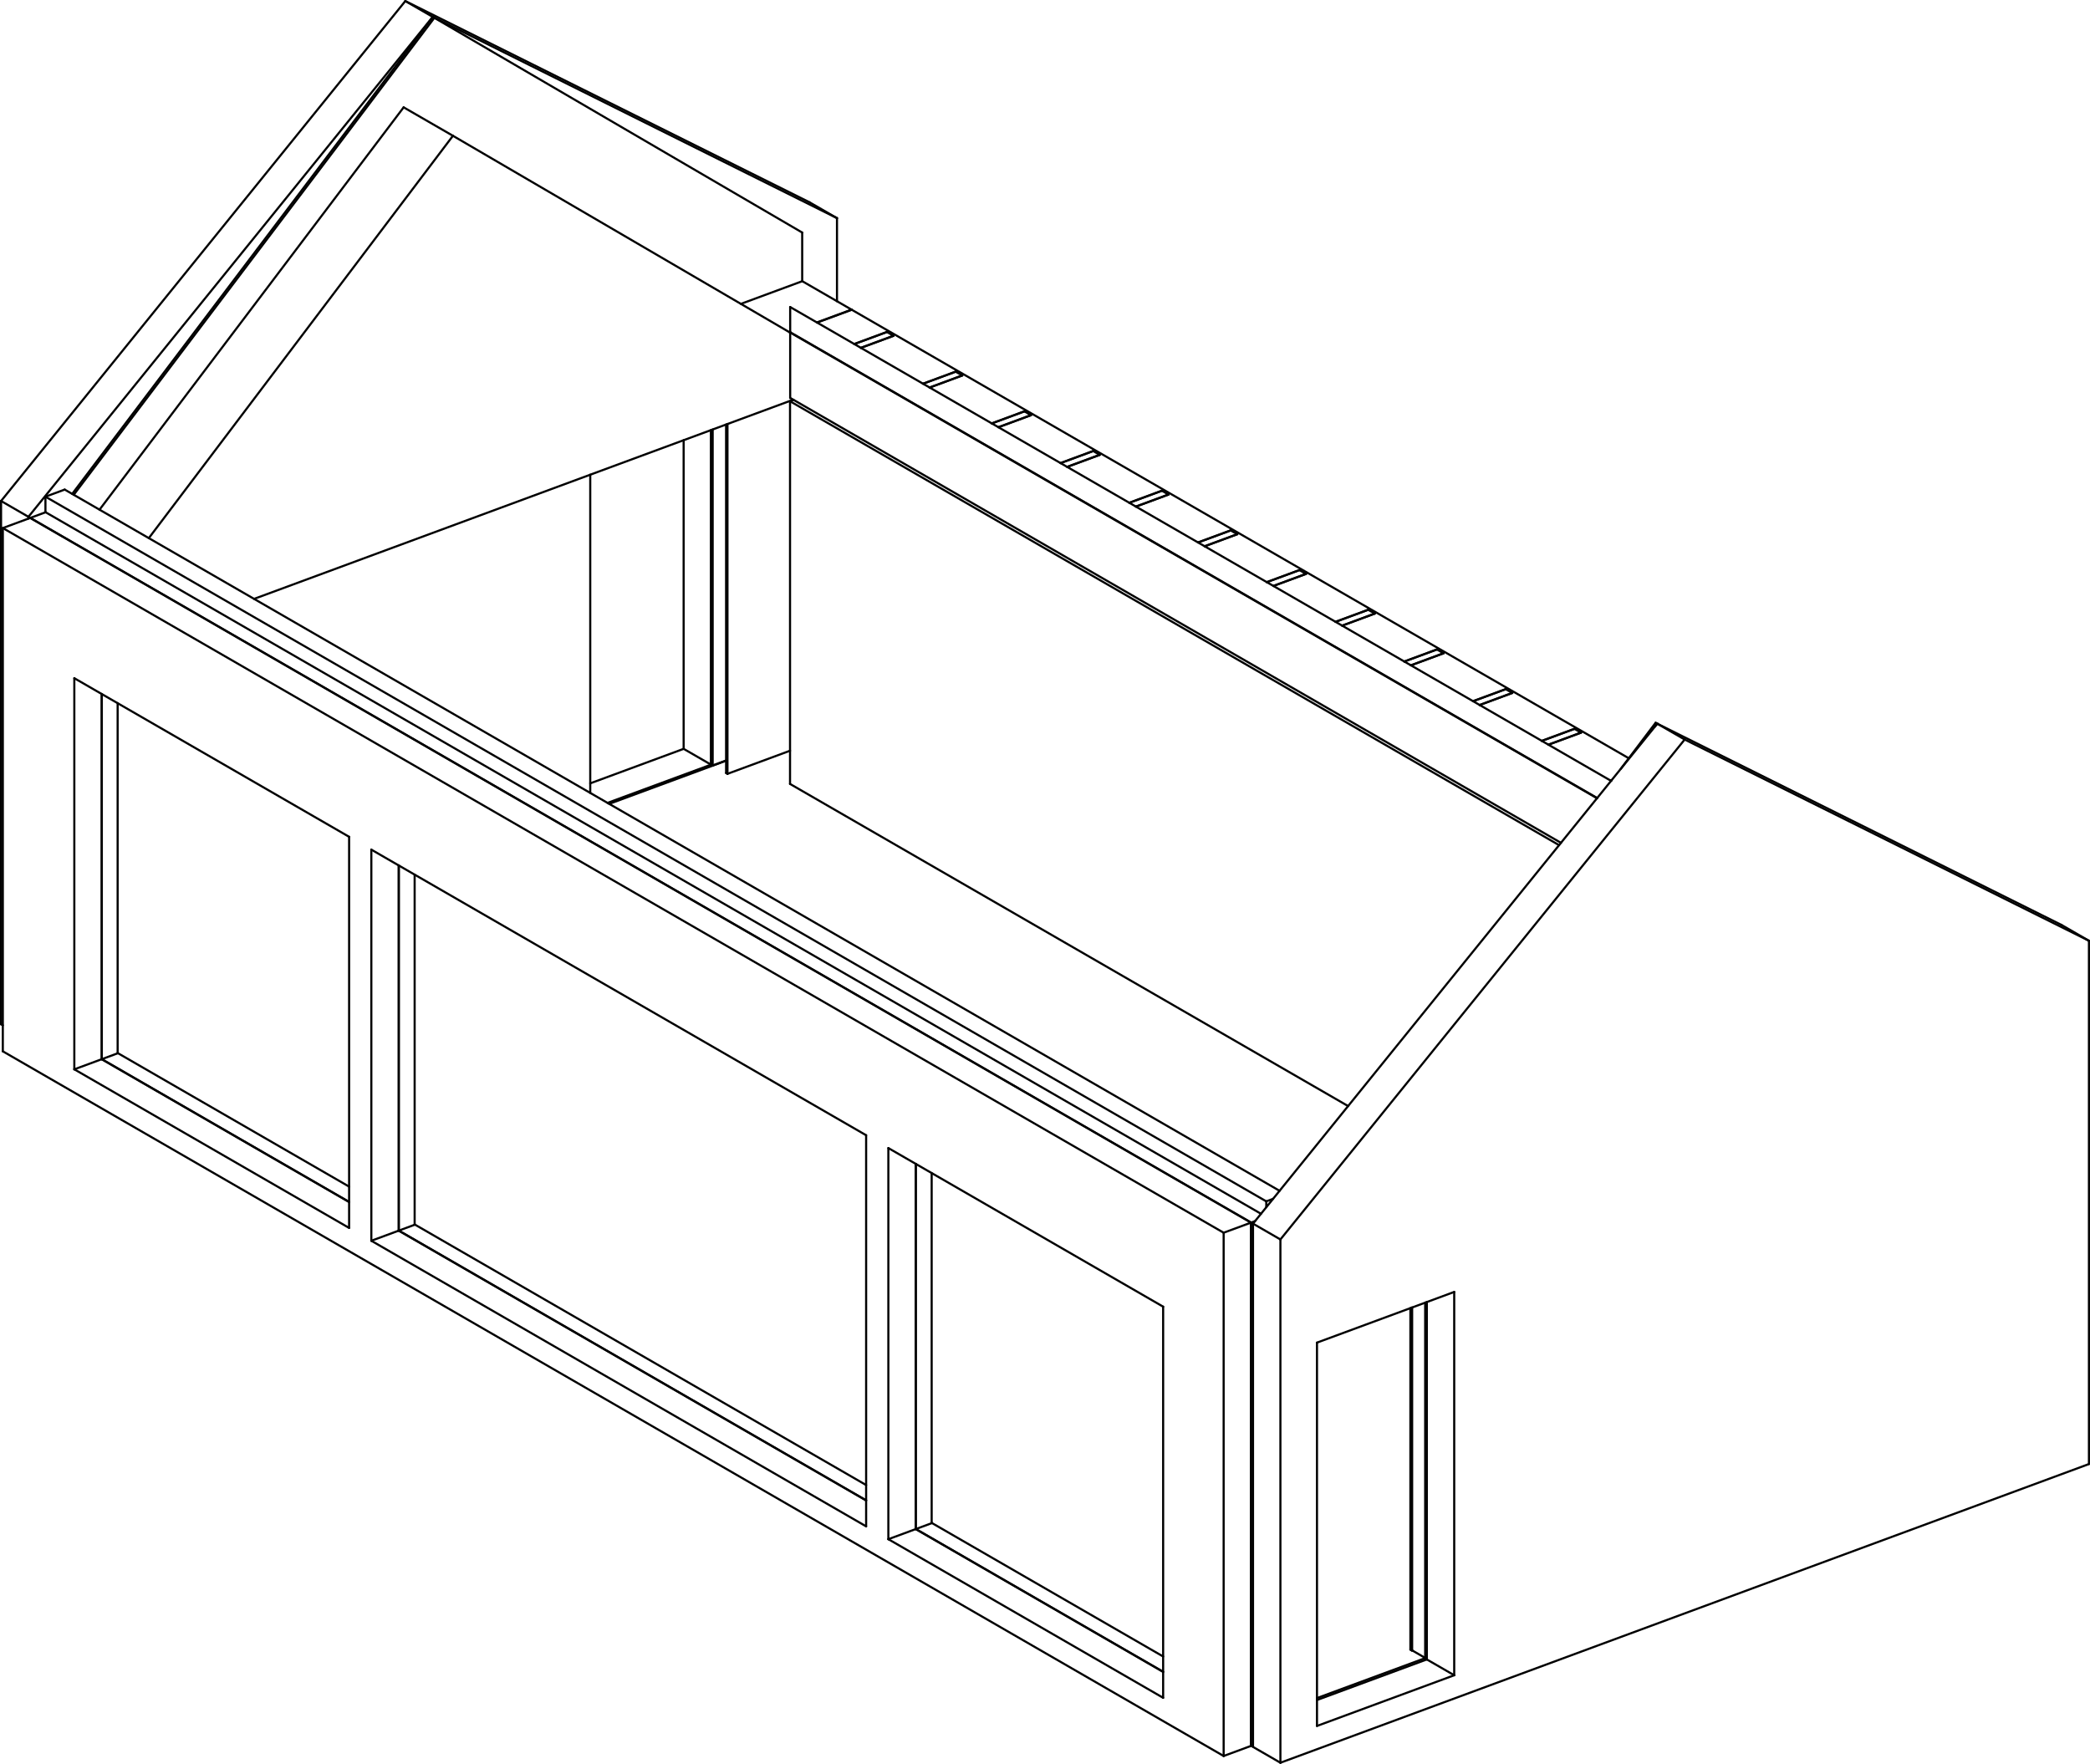
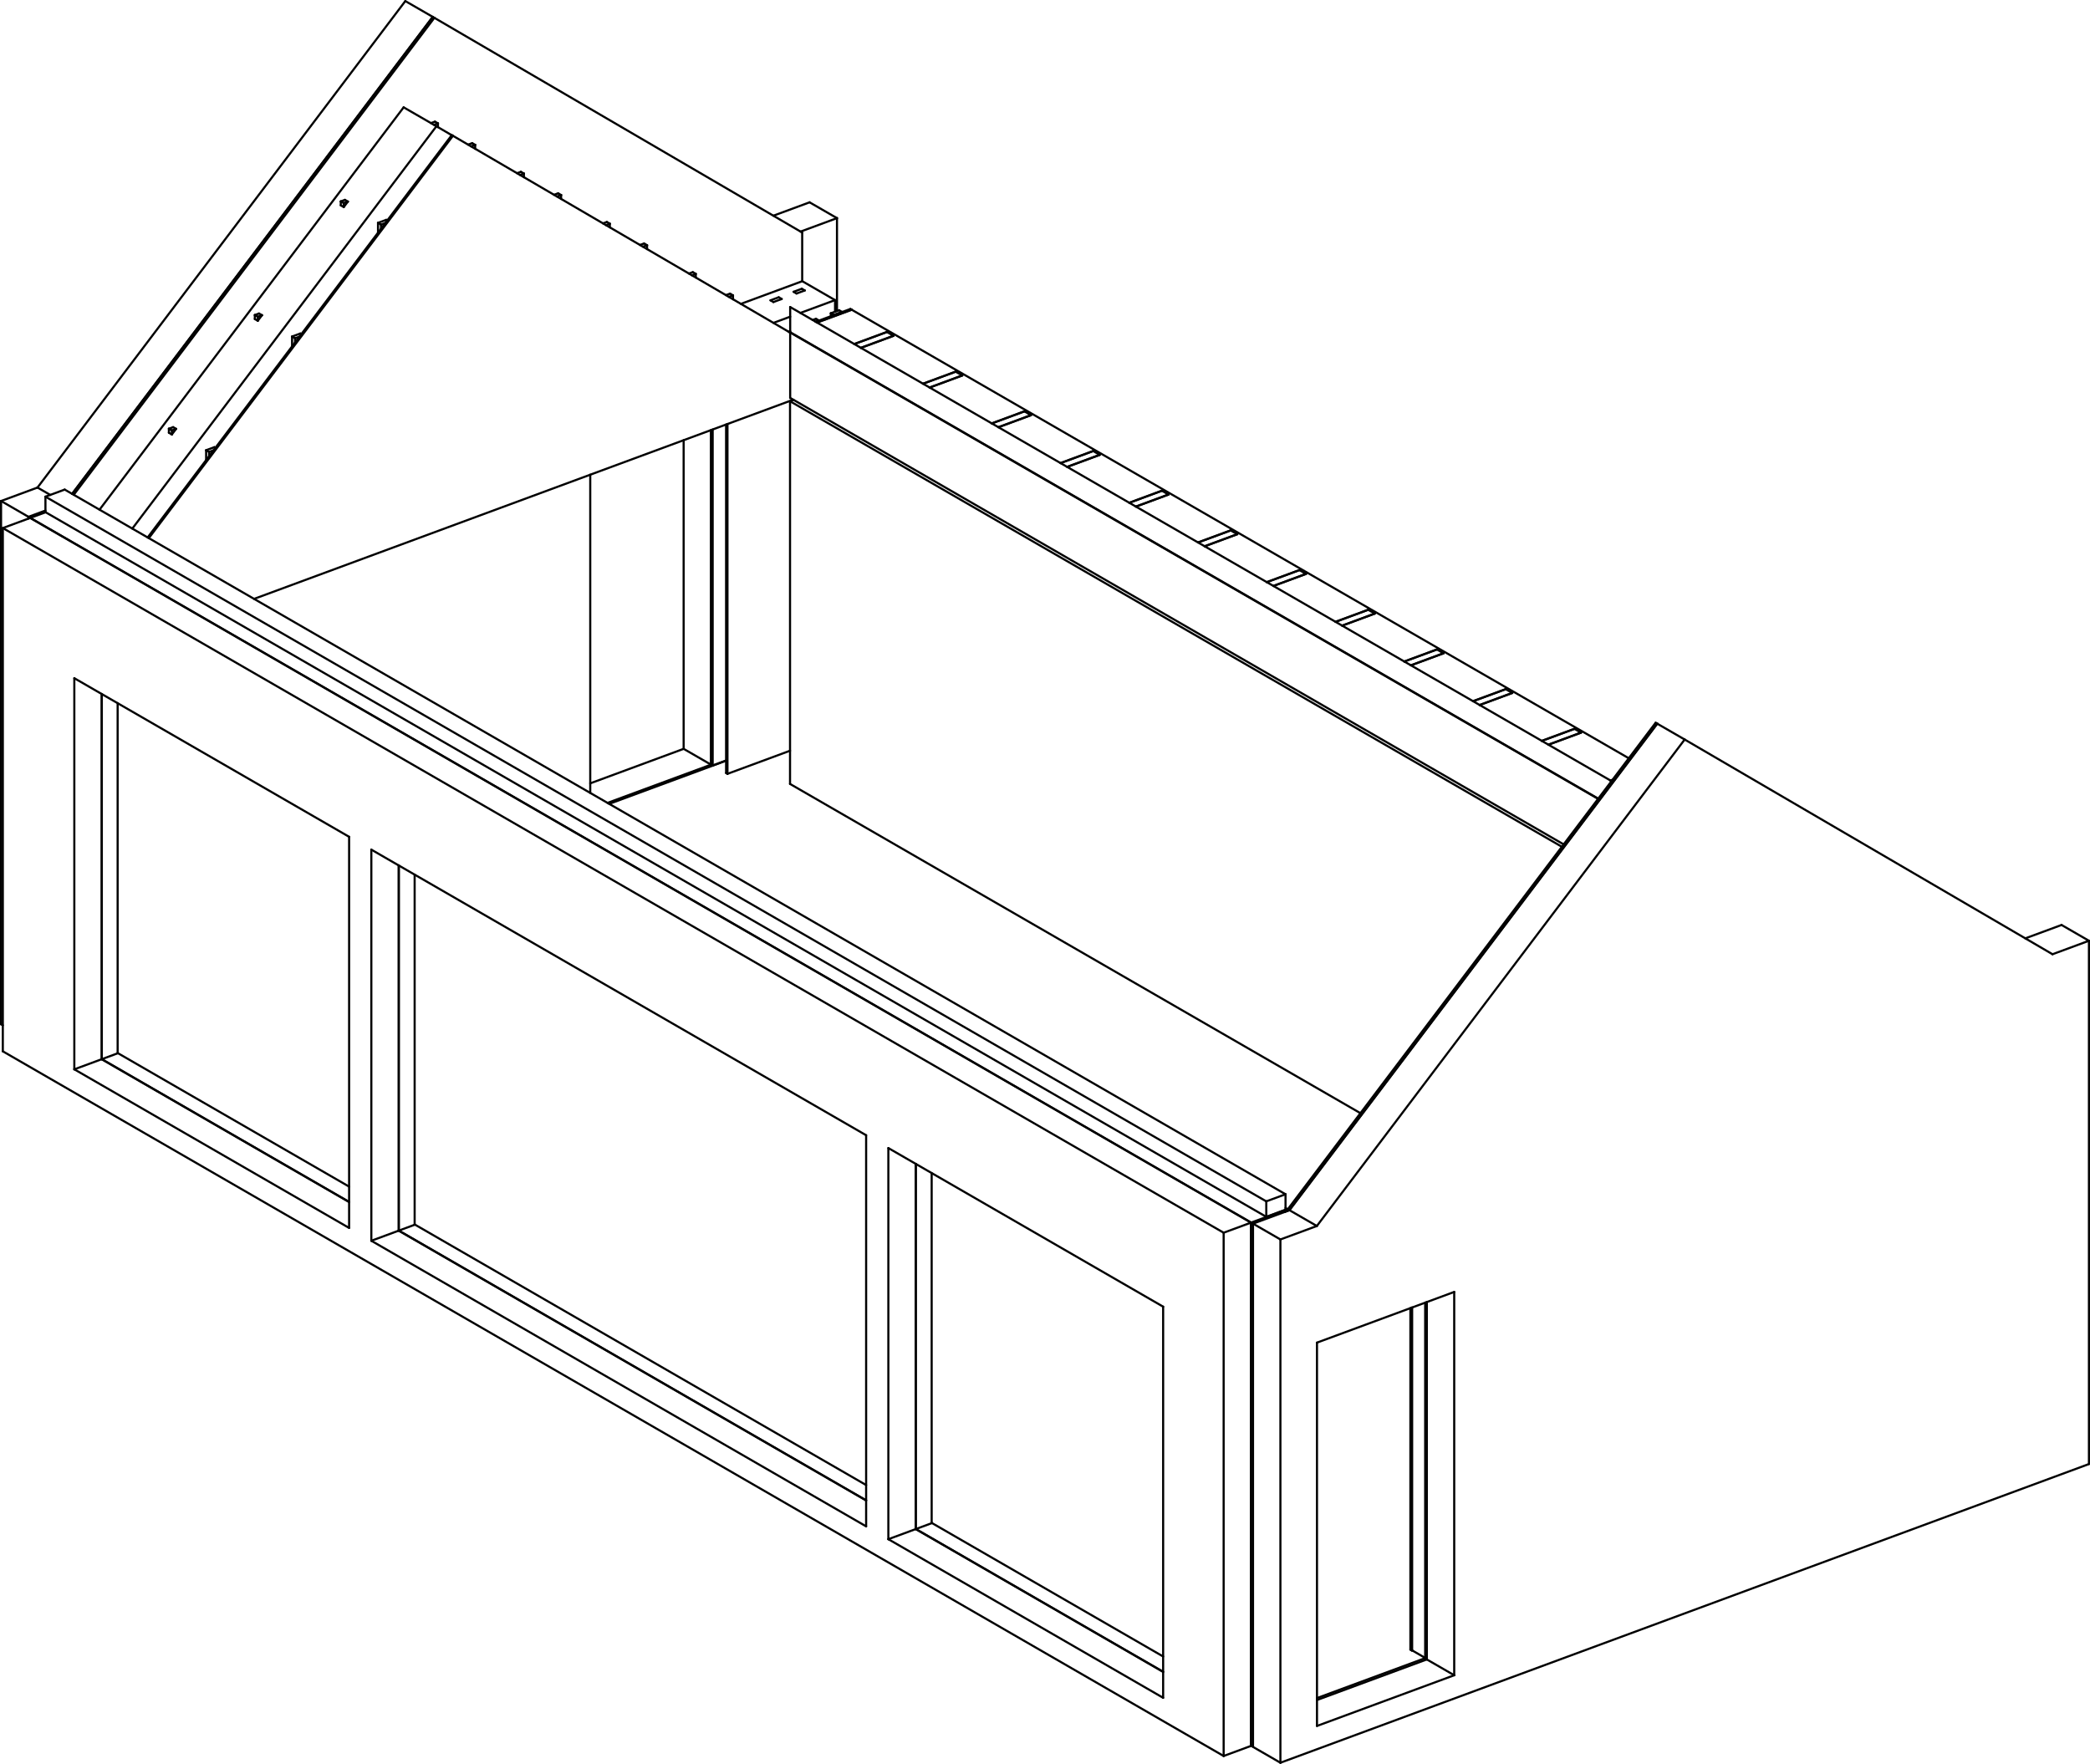
<svg xmlns="http://www.w3.org/2000/svg" width="11868.712mm" height="10015.952mm" viewBox="-5856.269 -4612.79 11868.712 10015.952" version="1.1">
  <g transform="scale(1,-1)" stroke-linecap="round">
    <g fill="none" stroke="rgb(0,0,0)" stroke-width="12.0" id="visible">
      <line x1="1622.645" y1="-5030.086" x2="2237.033" y2="-4803.128" />
      <line x1="-2396.643" y1="47.831" x2="-1732.904" y2="293.019" />
      <line x1="1092.592" y1="-5358.942" x2="1092.592" y2="-2387.471" />
      <line x1="1092.592" y1="-2387.471" x2="-5840.274" y2="1614.154" />
      <line x1="1092.592" y1="-5358.942" x2="-5840.274" y2="-1357.317" />
      <line x1="-5840.274" y1="-1357.317" x2="-5840.274" y2="1614.154" />
      <line x1="-5434.222" y1="-1459.525" x2="-3873.734" y2="-2360.233" />
      <line x1="-5434.222" y1="-1459.525" x2="-5434.222" y2="761.539" />
      <line x1="-5434.222" y1="761.539" x2="-3873.734" y2="-139.169" />
      <line x1="-3873.734" y1="-2360.233" x2="-3873.734" y2="-139.169" />
      <line x1="-3747.546" y1="-2433.069" x2="-937.667" y2="-4054.92" />
      <line x1="-3747.546" y1="-2433.069" x2="-3747.546" y2="-212.004" />
      <line x1="-937.667" y1="-4054.92" x2="-937.667" y2="-1833.856" />
      <line x1="-3747.546" y1="-212.004" x2="-937.667" y2="-1833.856" />
      <line x1="-811.479" y1="-4127.756" x2="749.009" y2="-5028.464" />
      <line x1="-811.479" y1="-4127.756" x2="-811.479" y2="-1906.692" />
      <line x1="749.009" y1="-5028.464" x2="749.009" y2="-2807.4" />
      <line x1="-811.479" y1="-1906.692" x2="749.009" y2="-2807.4" />
      <line x1="1092.592" y1="-5358.942" x2="1247.985" y2="-5301.539" />
      <line x1="1247.985" y1="-5301.539" x2="1247.985" y2="-2330.068" />
      <line x1="1092.592" y1="-2387.471" x2="1247.985" y2="-2330.068" />
      <line x1="-5840.274" y1="1614.154" x2="-5684.881" y2="1671.557" />
      <line x1="1247.985" y1="-2330.068" x2="-5684.881" y2="1671.557" />
      <line x1="-5434.222" y1="-1459.525" x2="-5278.829" y2="-1402.122" />
      <line x1="-5278.829" y1="-1402.122" x2="-3873.734" y2="-2213.138" />
      <line x1="-5278.829" y1="-1402.122" x2="-5278.829" y2="671.847" />
      <line x1="-3747.546" y1="-2433.069" x2="-3592.153" y2="-2375.666" />
      <line x1="-3592.153" y1="-2375.666" x2="-937.667" y2="-3907.825" />
      <line x1="-3592.153" y1="-2375.666" x2="-3592.153" y2="-301.697" />
      <line x1="-811.479" y1="-4127.756" x2="-656.086" y2="-4070.353" />
      <line x1="-656.086" y1="-4070.353" x2="749.009" y2="-4881.369" />
      <line x1="-656.086" y1="-4070.353" x2="-656.086" y2="-1996.384" />
      <line x1="1248.765" y1="-5301.251" x2="1248.765" y2="-2329.779" />
      <line x1="1248.765" y1="-2329.779" x2="-5684.1" y2="1671.846" />
      <line x1="1248.765" y1="-5301.251" x2="1247.985" y2="-5300.8" />
      <line x1="-5684.1" y1="1671.107" x2="-5684.1" y2="1671.846" />
      <line x1="-5278.048" y1="-1401.833" x2="-3873.734" y2="-2212.399" />
      <line x1="-5278.048" y1="-1401.833" x2="-5278.048" y2="671.396" />
      <line x1="-3591.372" y1="-2375.377" x2="-937.667" y2="-3907.086" />
      <line x1="-3591.372" y1="-2375.377" x2="-3591.372" y2="-302.147" />
      <line x1="-655.305" y1="-4070.064" x2="749.009" y2="-4880.629" />
      <line x1="-655.305" y1="-4070.064" x2="-655.305" y2="-1996.834" />
      <line x1="1248.765" y1="-5301.251" x2="1259.385" y2="-5297.328" />
-       <line x1="1248.765" y1="-2329.779" x2="1270.977" y2="-2321.574" />
+       <line x1="1443.202" y1="-2268.006" x2="1443.202" y2="-2257.953" />
+       <line x1="1248.765" y1="-2329.779" x2="1443.202" y2="-2257.953" />
      <line x1="-5684.1" y1="1671.846" x2="-5597.268" y2="1703.922" />
+       <line x1="1443.202" y1="-2257.953" x2="1442.265" y2="-2257.412" />
      <line x1="-5278.048" y1="-1401.833" x2="-5186.374" y2="-1367.969" />
      <line x1="-3591.372" y1="-2375.377" x2="-3499.698" y2="-2341.512" />
      <line x1="-655.305" y1="-4070.064" x2="-563.631" y2="-4036.199" />
-       <line x1="1334.661" y1="-2242.82" x2="1334.661" y2="-2209.348" />
+       <line x1="1443.983" y1="-2267.718" x2="1443.983" y2="-2257.665" />
+       <line x1="1443.983" y1="-2257.665" x2="1443.046" y2="-2257.124" />
+       <line x1="1455.696" y1="-2263.391" x2="1455.696" y2="-2253.338" />
+       <line x1="1443.983" y1="-2257.665" x2="1455.696" y2="-2253.338" />
+       <line x1="1455.696" y1="-2253.338" x2="1443.983" y2="-2246.577" />
+       <line x1="1334.661" y1="-2297.162" x2="1334.661" y2="-2209.348" />
      <line x1="1334.661" y1="-2209.348" x2="-5598.205" y2="1792.277" />
      <line x1="-5598.205" y1="1704.463" x2="-5598.205" y2="1792.277" />
-       <line x1="1304.701" y1="-2279.869" x2="-5598.205" y2="1704.463" />
-       <line x1="1410.167" y1="-2149.446" x2="-5488.883" y2="1832.661" />
-       <line x1="1334.661" y1="-2209.348" x2="1373.256" y2="-2195.091" />
+       <line x1="1334.661" y1="-2297.162" x2="-5598.205" y2="1704.463" />
+       <line x1="1443.983" y1="-2256.778" x2="1443.983" y2="-2168.964" />
+       <line x1="1443.983" y1="-2168.964" x2="-5488.883" y2="1832.661" />
+       <line x1="1334.661" y1="-2297.162" x2="1443.983" y2="-2256.778" />
+       <line x1="1334.661" y1="-2209.348" x2="1443.983" y2="-2168.964" />
      <line x1="-5598.205" y1="1792.277" x2="-5488.883" y2="1832.661" />
      <line x1="1414.934" y1="-5397.163" x2="1259.385" y2="-5307.38" />
      <line x1="1414.934" y1="-5397.163" x2="6006.443" y2="-3701.033" />
      <line x1="1414.934" y1="-2425.691" x2="1259.385" y2="-2335.909" />
      <line x1="1414.934" y1="-2425.691" x2="1414.934" y2="-5397.163" />
      <line x1="1259.385" y1="-2335.909" x2="1259.385" y2="-5307.38" />
      <line x1="6006.443" y1="-729.562" x2="5850.894" y2="-639.78" />
      <line x1="6006.443" y1="-3701.033" x2="6006.443" y2="-729.562" />
-       <line x1="3710.689" y1="413.341" x2="1414.934" y2="-2425.691" />
-       <line x1="6006.443" y1="-729.562" x2="3710.689" y2="413.341" />
+       <line x1="1621.865" y1="-2349.25" x2="1414.934" y2="-2425.691" />
+       <line x1="6006.443" y1="-729.562" x2="5799.513" y2="-806.003" />
+       <line x1="3710.689" y1="413.341" x2="1621.865" y2="-2349.25" />
+       <line x1="5799.513" y1="-806.003" x2="3710.689" y2="413.341" />
      <line x1="2401.952" y1="-4900.389" x2="1622.645" y2="-5188.269" />
      <line x1="2401.952" y1="-4900.389" x2="2401.952" y2="-2723.675" />
      <line x1="2401.952" y1="-2723.675" x2="1622.645" y2="-3011.555" />
      <line x1="1622.645" y1="-5188.269" x2="1622.645" y2="-3011.555" />
-       <line x1="3555.14" y1="503.123" x2="1259.385" y2="-2335.909" />
-       <line x1="5850.894" y1="-639.78" x2="3555.14" y2="503.123" />
+       <line x1="1466.315" y1="-2259.468" x2="1259.385" y2="-2335.909" />
+       <line x1="5850.894" y1="-639.78" x2="5645.033" y2="-715.826" />
+       <line x1="3555.14" y1="503.123" x2="1466.315" y2="-2259.468" />
      <line x1="2246.403" y1="-4810.606" x2="1622.645" y2="-5041.026" />
      <line x1="2246.403" y1="-4810.606" x2="2246.403" y2="-2781.136" />
+       <line x1="1621.865" y1="-2349.25" x2="1466.315" y2="-2259.468" />
      <line x1="3710.689" y1="413.341" x2="3555.14" y2="503.123" />
      <line x1="2401.952" y1="-4900.389" x2="2246.403" y2="-4810.606" />
      <line x1="-5840.274" y1="-1209.483" x2="-5850.269" y2="-1203.714" />
      <line x1="-5694.72" y1="1677.975" x2="-5850.269" y2="1767.758" />
      <line x1="-5694.72" y1="1677.975" x2="-5694.72" y2="1667.923" />
      <line x1="-5850.269" y1="1767.758" x2="-5850.269" y2="-1203.714" />
      <line x1="-1103.211" y1="3374.105" x2="-1258.761" y2="3463.887" />
-       <line x1="-1103.211" y1="2902.245" x2="-1103.211" y2="3374.105" />
-       <line x1="-3398.966" y1="4517.007" x2="-5694.72" y2="1677.975" />
-       <line x1="-1103.211" y1="3374.105" x2="-3398.966" y2="4517.007" />
+       <line x1="-1103.211" y1="2846.659" x2="-1103.211" y2="3374.105" />
+       <line x1="-5598.205" y1="1713.629" x2="-5694.72" y2="1677.975" />
+       <line x1="-1103.211" y1="3374.105" x2="-1310.077" y2="3297.687" />
+       <line x1="-3398.966" y1="4517.007" x2="-5446.936" y2="1808.449" />
+       <line x1="-3398.343" y1="4516.644" x2="-3398.966" y2="4517.007" />
      <line x1="-1818.487" y1="270.57" x2="-2406.325" y2="53.42" />
      <line x1="-1818.487" y1="270.57" x2="-1818.487" y2="2170.538" />
-       <line x1="-3554.515" y1="4606.79" x2="-5850.269" y2="1767.758" />
-       <line x1="-1258.761" y1="3463.887" x2="-3554.515" y2="4606.79" />
+       <line x1="-5643.339" y1="1844.199" x2="-5850.269" y2="1767.758" />
+       <line x1="-1258.761" y1="3463.887" x2="-1464.557" y2="3387.865" />
+       <line x1="-3554.515" y1="4606.79" x2="-5643.339" y2="1844.199" />
      <line x1="-1974.036" y1="360.353" x2="-2504.402" y2="164.432" />
      <line x1="-1974.036" y1="360.353" x2="-1974.036" y2="2113.077" />
+       <line x1="-5570.874" y1="1802.373" x2="-5643.339" y2="1844.199" />
      <line x1="-3398.966" y1="4517.007" x2="-3554.515" y2="4606.79" />
      <line x1="-1818.487" y1="270.57" x2="-1974.036" y2="360.353" />
-       <line x1="3554.515" y1="503.483" x2="3541.326" y2="486.04" />
+       <line x1="1465.691" y1="-2259.107" x2="1465.691" y2="-2259.698" />
+       <line x1="3554.515" y1="503.483" x2="1465.691" y2="-2259.107" />
      <line x1="3555.137" y1="503.12" x2="3554.515" y2="503.483" />
      <line x1="2245.779" y1="-4809.359" x2="2246.403" y2="-4809.128" />
      <line x1="2245.779" y1="-4809.359" x2="2245.779" y2="-2781.366" />
-       <line x1="3545.769" y1="508.531" x2="3347.937" y2="246.886" />
+       <line x1="1456.945" y1="-2254.059" x2="1456.945" y2="-2262.929" />
+       <line x1="3545.769" y1="508.531" x2="1456.945" y2="-2254.059" />
      <line x1="2237.033" y1="-4804.311" x2="2237.033" y2="-2784.597" />
+       <line x1="1465.691" y1="-2259.107" x2="1456.945" y2="-2254.059" />
      <line x1="3554.515" y1="503.483" x2="3545.769" y2="508.531" />
      <line x1="2237.033" y1="-4804.311" x2="2245.779" y2="-4809.359" />
      <line x1="-3389.595" y1="4511.599" x2="-5437.565" y2="1803.04" />
      <line x1="-1300.771" y1="3292.255" x2="-3389.595" y2="4511.599" />
      <line x1="-1300.771" y1="3015.832" x2="-1300.771" y2="3292.255" />
      <line x1="-1809.117" y1="266.049" x2="-1732.904" y2="294.202" />
      <line x1="-1809.117" y1="266.049" x2="-1809.117" y2="2174" />
      <line x1="-3398.341" y1="4516.647" x2="-5446.311" y2="1808.088" />
      <line x1="-1817.863" y1="271.097" x2="-1817.863" y2="2170.769" />
      <line x1="-3389.595" y1="4511.599" x2="-3398.341" y2="4516.647" />
      <line x1="-1817.863" y1="271.097" x2="-1809.117" y2="266.049" />
      <line x1="-565.505" y1="-4035.118" x2="-565.505" y2="-2048.667" />
      <line x1="749.009" y1="-4793.851" x2="-565.505" y2="-4035.118" />
      <line x1="-3501.572" y1="-2340.43" x2="-3501.572" y2="-353.98" />
      <line x1="-937.667" y1="-3820.307" x2="-3501.572" y2="-2340.43" />
      <line x1="-5188.249" y1="-1366.887" x2="-5188.249" y2="619.564" />
      <line x1="-3873.734" y1="-2125.62" x2="-5188.249" y2="-1366.887" />
-       <line x1="3008.125" y1="-173.34" x2="-1369.019" y2="2353.132" />
-       <line x1="3212.877" y1="79.866" x2="-1369.019" y2="2724.519" />
+       <line x1="3023.492" y1="-182.21" x2="-1369.019" y2="2353.132" />
+       <line x1="3218.985" y1="76.34" x2="-1369.019" y2="2724.519" />
      <line x1="-1367.145" y1="2725.212" x2="-1369.019" y2="2724.519" />
      <line x1="-1369.019" y1="2724.519" x2="-1369.019" y2="2353.132" />
      <line x1="-1019.19" y1="2853.748" x2="-1216.116" y2="2781.003" />
      <line x1="3393.296" y1="306.877" x2="-1019.19" y2="2853.748" />
-       <line x1="3289.809" y1="180.199" x2="3295.8" y2="182.412" />
+       <line x1="3289.809" y1="180.199" x2="3300.499" y2="184.148" />
      <line x1="2936.856" y1="383.922" x2="3122.07" y2="452.341" />
      <line x1="3122.07" y1="452.341" x2="3084.588" y2="473.975" />
      <line x1="2899.375" y1="405.556" x2="3084.588" y2="473.975" />
      <line x1="2546.422" y1="609.279" x2="2731.635" y2="677.698" />
      <line x1="2731.635" y1="677.698" x2="2694.154" y2="699.332" />
      <line x1="2508.94" y1="630.913" x2="2694.154" y2="699.332" />
      <line x1="2155.987" y1="834.636" x2="2341.201" y2="903.055" />
      <line x1="2341.201" y1="903.055" x2="2303.719" y2="924.69" />
      <line x1="2118.506" y1="856.271" x2="2303.719" y2="924.69" />
      <line x1="1765.553" y1="1059.994" x2="1950.766" y2="1128.413" />
      <line x1="1950.766" y1="1128.413" x2="1913.285" y2="1150.047" />
      <line x1="1728.071" y1="1081.628" x2="1913.285" y2="1150.047" />
      <line x1="1375.119" y1="1285.351" x2="1560.332" y2="1353.77" />
      <line x1="1560.332" y1="1353.77" x2="1522.85" y2="1375.404" />
      <line x1="1337.637" y1="1306.985" x2="1522.85" y2="1375.404" />
      <line x1="984.684" y1="1510.708" x2="1169.898" y2="1579.127" />
      <line x1="1169.898" y1="1579.127" x2="1132.416" y2="1600.762" />
      <line x1="947.203" y1="1532.343" x2="1132.416" y2="1600.762" />
      <line x1="594.25" y1="1736.066" x2="779.463" y2="1804.485" />
      <line x1="779.463" y1="1804.485" x2="741.982" y2="1826.119" />
      <line x1="556.768" y1="1757.7" x2="741.982" y2="1826.119" />
      <line x1="203.815" y1="1961.423" x2="389.029" y2="2029.842" />
      <line x1="389.029" y1="2029.842" x2="351.547" y2="2051.476" />
      <line x1="166.334" y1="1983.057" x2="351.547" y2="2051.476" />
      <line x1="-186.619" y1="2186.78" x2="-1.406" y2="2255.199" />
      <line x1="-1.406" y1="2255.199" x2="-38.887" y2="2276.834" />
      <line x1="-224.101" y1="2208.415" x2="-38.887" y2="2276.834" />
      <line x1="-577.053" y1="2412.138" x2="-391.84" y2="2480.557" />
      <line x1="-391.84" y1="2480.557" x2="-429.322" y2="2502.191" />
      <line x1="-614.535" y1="2433.772" x2="-429.322" y2="2502.191" />
      <line x1="-967.488" y1="2637.495" x2="-782.274" y2="2705.914" />
      <line x1="-782.274" y1="2705.914" x2="-819.756" y2="2727.548" />
      <line x1="-1004.969" y1="2659.129" x2="-819.756" y2="2727.548" />
-       <line x1="3213.855" y1="81.075" x2="-1369.019" y2="2726.293" />
+       <line x1="3219.918" y1="77.575" x2="-1369.019" y2="2726.293" />
      <line x1="-1369.019" y1="2869.257" x2="-1369.019" y2="2726.293" />
-       <line x1="3292.673" y1="178.545" x2="-1369.019" y2="2869.257" />
-       <line x1="3289.809" y1="180.199" x2="3295.8" y2="182.412" />
+       <line x1="3295.172" y1="177.103" x2="-1369.019" y2="2869.257" />
+       <line x1="3289.809" y1="180.199" x2="3300.499" y2="184.148" />
      <line x1="2936.856" y1="383.922" x2="3122.07" y2="452.341" />
      <line x1="2899.375" y1="405.556" x2="3084.588" y2="473.975" />
      <line x1="2546.422" y1="609.279" x2="2731.635" y2="677.698" />
      <line x1="2508.94" y1="630.913" x2="2694.154" y2="699.332" />
      <line x1="2155.987" y1="834.636" x2="2341.201" y2="903.055" />
      <line x1="2118.506" y1="856.271" x2="2303.719" y2="924.69" />
      <line x1="1765.553" y1="1059.994" x2="1950.766" y2="1128.413" />
      <line x1="1728.071" y1="1081.628" x2="1913.285" y2="1150.047" />
      <line x1="1375.119" y1="1285.351" x2="1560.332" y2="1353.77" />
      <line x1="1337.637" y1="1306.985" x2="1522.85" y2="1375.404" />
      <line x1="984.684" y1="1510.708" x2="1169.898" y2="1579.127" />
      <line x1="947.203" y1="1532.343" x2="1132.416" y2="1600.762" />
      <line x1="594.25" y1="1736.066" x2="779.463" y2="1804.485" />
      <line x1="556.768" y1="1757.7" x2="741.982" y2="1826.119" />
      <line x1="203.815" y1="1961.423" x2="389.029" y2="2029.842" />
      <line x1="166.334" y1="1983.057" x2="351.547" y2="2051.476" />
      <line x1="-186.619" y1="2186.78" x2="-1.406" y2="2255.199" />
      <line x1="-224.101" y1="2208.415" x2="-38.887" y2="2276.834" />
      <line x1="-577.053" y1="2412.138" x2="-391.84" y2="2480.557" />
      <line x1="-614.535" y1="2433.772" x2="-429.322" y2="2502.191" />
      <line x1="-967.488" y1="2637.495" x2="-782.274" y2="2705.914" />
      <line x1="-1004.969" y1="2659.129" x2="-819.756" y2="2727.548" />
-       <line x1="2997.448" y1="-186.544" x2="-1369.8" y2="2334.216" />
+       <line x1="3013.298" y1="-195.692" x2="-1369.8" y2="2334.216" />
      <line x1="-1369.8" y1="161.05" x2="-1369.8" y2="2334.216" />
-       <line x1="1799.346" y1="-1668.169" x2="-1369.8" y2="161.05" />
+       <line x1="1869.379" y1="-1708.592" x2="-1369.8" y2="161.05" />
      <line x1="-1369.8" y1="2334.216" x2="-1349.341" y2="2341.774" />
      <line x1="-4413.471" y1="1211.936" x2="-1351.528" y2="2343.036" />
-       <line x1="-1020.439" y1="2854.469" x2="-1300.303" y2="3016.006" />
+       <line x1="-1020.439" y1="2854.469" x2="-1026.999" y2="2858.255" />
      <line x1="-1020.439" y1="2853.287" x2="-1020.439" y2="2854.469" />
      <line x1="-1020.439" y1="2854.469" x2="-1217.366" y2="2781.724" />
      <line x1="-1368.395" y1="2725.933" x2="-1371.049" y2="2724.952" />
-       <line x1="-1300.303" y1="3016.006" x2="-1648.99" y2="2887.199" />
-       <line x1="-3284.178" y1="3841.734" x2="-3564.041" y2="4003.27" />
+       <line x1="-1026.999" y1="2858.255" x2="-1223.925" y2="2785.51" />
+       <line x1="-1369.019" y1="2731.911" x2="-1377.564" y2="2728.755" />
+       <line x1="-3284.178" y1="3841.734" x2="-3290.737" y2="3845.52" />
      <line x1="-1371.049" y1="2724.952" x2="-3284.178" y2="3841.734" />
      <line x1="-3284.178" y1="3841.734" x2="-5011.217" y2="1556.953" />
+       <line x1="-3290.737" y1="3845.52" x2="-5017.776" y2="1560.739" />
+       <line x1="-3377.882" y1="3895.82" x2="-5104.921" y2="1611.039" />
+       <line x1="-3291.037" y1="3845.124" x2="-3377.882" y2="3895.82" />
+       <line x1="-1114.144" y1="2908.555" x2="-1311.07" y2="2835.809" />
+       <line x1="-1369.019" y1="2814.403" x2="-1464.11" y2="2779.276" />
+       <line x1="-1114.144" y1="2842.621" x2="-1114.144" y2="2908.555" />
      <line x1="-3564.041" y1="4003.27" x2="-5291.08" y2="1718.49" />
+       <line x1="-1300.303" y1="3016.006" x2="-1648.99" y2="2887.199" />
+       <line x1="-3377.882" y1="3895.82" x2="-3564.041" y2="4003.27" />
+       <line x1="-3880.608" y1="3468.143" x2="-3904.188" y2="3436.947" />
+       <line x1="-3880.608" y1="3468.143" x2="-3897.474" y2="3477.878" />
+       <line x1="-3904.188" y1="3436.947" x2="-3921.055" y2="3446.683" />
+       <line x1="-4368.451" y1="2822.751" x2="-4392.231" y2="2791.292" />
+       <line x1="-4368.451" y1="2822.751" x2="-4385.318" y2="2832.487" />
+       <line x1="-4392.231" y1="2791.292" x2="-4409.098" y2="2801.028" />
+       <line x1="-4856.295" y1="2177.36" x2="-4880.274" y2="2145.637" />
+       <line x1="-4856.295" y1="2177.36" x2="-4873.162" y2="2187.095" />
+       <line x1="-4880.274" y1="2145.637" x2="-4897.141" y2="2155.373" />
+       <line x1="-1114.144" y1="2908.555" x2="-1300.303" y2="3016.006" />
+       <line x1="-1332.787" y1="2946.055" x2="-1349.654" y2="2955.79" />
+       <line x1="-1332.787" y1="2946.055" x2="-1285.935" y2="2963.362" />
+       <line x1="-1285.935" y1="2963.362" x2="-1302.802" y2="2973.097" />
+       <line x1="-1349.654" y1="2955.79" x2="-1302.802" y2="2973.097" />
+       <line x1="-1463.973" y1="2897.594" x2="-1480.84" y2="2907.329" />
+       <line x1="-1480.84" y1="2907.329" x2="-1433.987" y2="2924.637" />
+       <line x1="-1463.973" y1="2897.594" x2="-1417.121" y2="2914.901" />
+       <line x1="-1417.121" y1="2914.901" x2="-1433.987" y2="2924.637" />
+       <line x1="-4880.274" y1="2145.637" x2="-4880.274" y2="2168.502" />
+       <line x1="-4880.274" y1="2168.502" x2="-4897.141" y2="2178.238" />
+       <line x1="-4897.141" y1="2155.373" x2="-4897.141" y2="2178.238" />
+       <line x1="-4880.274" y1="2168.502" x2="-4856.295" y2="2177.36" />
+       <line x1="-4897.141" y1="2178.238" x2="-4873.162" y2="2187.095" />
+       <line x1="-4668.815" y1="2022.397" x2="-4668.815" y2="2046.449" />
+       <line x1="-4668.815" y1="2046.449" x2="-4685.681" y2="2056.184" />
+       <line x1="-4685.681" y1="2000.083" x2="-4685.681" y2="2056.184" />
+       <line x1="-4632.816" y1="2070.021" x2="-4638.829" y2="2073.491" />
+       <line x1="-4668.815" y1="2046.449" x2="-4643.591" y2="2055.766" />
+       <line x1="-4685.681" y1="2056.184" x2="-4638.829" y2="2073.491" />
+       <line x1="-4392.231" y1="2791.292" x2="-4392.231" y2="2813.967" />
+       <line x1="-4392.231" y1="2813.967" x2="-4409.098" y2="2823.703" />
+       <line x1="-4409.098" y1="2801.028" x2="-4409.098" y2="2823.703" />
+       <line x1="-4392.231" y1="2813.967" x2="-4368.451" y2="2822.751" />
+       <line x1="-4409.098" y1="2823.703" x2="-4385.318" y2="2832.487" />
+       <line x1="-4180.772" y1="2668.052" x2="-4180.772" y2="2691.914" />
+       <line x1="-4180.772" y1="2691.914" x2="-4197.638" y2="2701.649" />
+       <line x1="-4197.638" y1="2645.738" x2="-4197.638" y2="2701.649" />
+       <line x1="-4144.873" y1="2715.544" x2="-4150.786" y2="2718.957" />
+       <line x1="-4180.772" y1="2691.914" x2="-4155.747" y2="2701.158" />
+       <line x1="-4197.638" y1="2701.649" x2="-4150.786" y2="2718.957" />
+       <line x1="-3904.188" y1="3436.947" x2="-3904.188" y2="3459.432" />
+       <line x1="-3904.188" y1="3459.432" x2="-3921.055" y2="3469.168" />
+       <line x1="-3921.055" y1="3446.683" x2="-3921.055" y2="3469.168" />
+       <line x1="-3904.188" y1="3459.432" x2="-3880.608" y2="3468.143" />
+       <line x1="-3921.055" y1="3469.168" x2="-3897.474" y2="3477.878" />
+       <line x1="-3692.729" y1="3313.707" x2="-3692.729" y2="3337.379" />
+       <line x1="-3692.729" y1="3337.379" x2="-3709.595" y2="3347.114" />
+       <line x1="-3709.595" y1="3291.393" x2="-3709.595" y2="3347.114" />
+       <line x1="-3656.93" y1="3361.066" x2="-3662.743" y2="3364.422" />
+       <line x1="-3692.729" y1="3337.379" x2="-3667.903" y2="3346.549" />
+       <line x1="-3709.595" y1="3347.114" x2="-3662.743" y2="3364.422" />
+       <line x1="-3369.293" y1="3890.806" x2="-3369.293" y2="3912.316" />
+       <line x1="-3369.293" y1="3912.316" x2="-3386.16" y2="3922.051" />
+       <line x1="-3391.957" y1="3903.944" x2="-3369.293" y2="3912.316" />
+       <line x1="-3408.824" y1="3913.679" x2="-3386.16" y2="3922.051" />
+       <line x1="-3157.833" y1="3767.981" x2="-3157.833" y2="3790.262" />
+       <line x1="-3157.833" y1="3790.262" x2="-3174.7" y2="3799.998" />
+       <line x1="-3181.21" y1="3781.627" x2="-3157.833" y2="3790.262" />
+       <line x1="-3197.961" y1="3791.405" x2="-3174.7" y2="3799.998" />
+       <line x1="-2881.25" y1="3606.526" x2="-2881.25" y2="3627.423" />
+       <line x1="-2881.25" y1="3627.423" x2="-2898.116" y2="3637.158" />
+       <line x1="-2903.173" y1="3619.324" x2="-2881.25" y2="3627.423" />
+       <line x1="-2919.924" y1="3629.102" x2="-2898.116" y2="3637.158" />
+       <line x1="-2669.79" y1="3483.087" x2="-2669.79" y2="3505.369" />
+       <line x1="-2669.79" y1="3505.369" x2="-2686.657" y2="3515.104" />
+       <line x1="-2693.167" y1="3496.734" x2="-2669.79" y2="3505.369" />
+       <line x1="-2709.918" y1="3506.512" x2="-2686.657" y2="3515.104" />
+       <line x1="-2393.207" y1="3321.633" x2="-2393.207" y2="3342.529" />
+       <line x1="-2393.207" y1="3342.529" x2="-2410.073" y2="3352.265" />
+       <line x1="-2415.13" y1="3334.431" x2="-2393.207" y2="3342.529" />
+       <line x1="-2431.881" y1="3344.209" x2="-2410.073" y2="3352.265" />
+       <line x1="-2181.747" y1="3198.194" x2="-2181.747" y2="3220.476" />
+       <line x1="-2181.747" y1="3220.476" x2="-2198.614" y2="3230.211" />
+       <line x1="-2205.124" y1="3211.84" x2="-2181.747" y2="3220.476" />
+       <line x1="-2221.875" y1="3221.618" x2="-2198.614" y2="3230.211" />
+       <line x1="-1905.164" y1="3036.739" x2="-1905.164" y2="3057.636" />
+       <line x1="-1905.164" y1="3057.636" x2="-1922.03" y2="3067.371" />
+       <line x1="-1927.087" y1="3049.537" x2="-1905.164" y2="3057.636" />
+       <line x1="-1943.838" y1="3059.315" x2="-1922.03" y2="3067.371" />
+       <line x1="-1693.704" y1="2913.301" x2="-1693.704" y2="2935.582" />
+       <line x1="-1693.704" y1="2935.582" x2="-1710.571" y2="2945.318" />
+       <line x1="-1717.081" y1="2926.947" x2="-1693.704" y2="2935.582" />
+       <line x1="-1733.832" y1="2936.725" x2="-1710.571" y2="2945.318" />
+       <line x1="-1205.661" y1="2792.256" x2="-1205.661" y2="2792.848" />
+       <line x1="-1205.661" y1="2792.848" x2="-1222.528" y2="2802.583" />
+       <line x1="-1224.55" y1="2785.87" x2="-1205.661" y2="2792.848" />
+       <line x1="-1241.417" y1="2795.606" x2="-1222.528" y2="2802.583" />
+       <line x1="-1121.328" y1="2823.41" x2="-1121.328" y2="2824.001" />
+       <line x1="-1121.328" y1="2824.001" x2="-1138.194" y2="2833.737" />
+       <line x1="-1138.194" y1="2817.179" x2="-1138.194" y2="2833.737" />
+       <line x1="-1074.475" y1="2840.717" x2="-1074.475" y2="2841.309" />
+       <line x1="-1074.475" y1="2841.309" x2="-1091.342" y2="2851.044" />
+       <line x1="-1121.328" y1="2824.001" x2="-1074.475" y2="2841.309" />
+       <line x1="-1138.194" y1="2833.737" x2="-1091.342" y2="2851.044" />
      <line x1="2163.007" y1="-4759.218" x2="2163.007" y2="-2811.943" />
      <line x1="2237.033" y1="-4801.945" x2="2163.007" y2="-4759.218" />
      <line x1="2160.82" y1="-4759.434" x2="2163.007" y2="-4758.626" />
      <line x1="2160.82" y1="-2812.751" x2="2160.82" y2="-4759.434" />
      <line x1="2160.82" y1="-4759.434" x2="2153.011" y2="-4754.927" />
      <line x1="2153.011" y1="-2815.635" x2="2153.011" y2="-4754.927" />
      <line x1="-2504.402" y1="1917.157" x2="-2504.402" y2="110.029" />
      <line x1="-1725.095" y1="218.439" x2="-1369.8" y2="349.687" />
      <line x1="-1725.095" y1="2205.038" x2="-1725.095" y2="218.439" />
      <line x1="-1725.095" y1="218.439" x2="-1732.904" y2="222.946" />
      <line x1="-1732.904" y1="2202.153" x2="-1732.904" y2="222.946" />
    </g>
  </g>
</svg>
